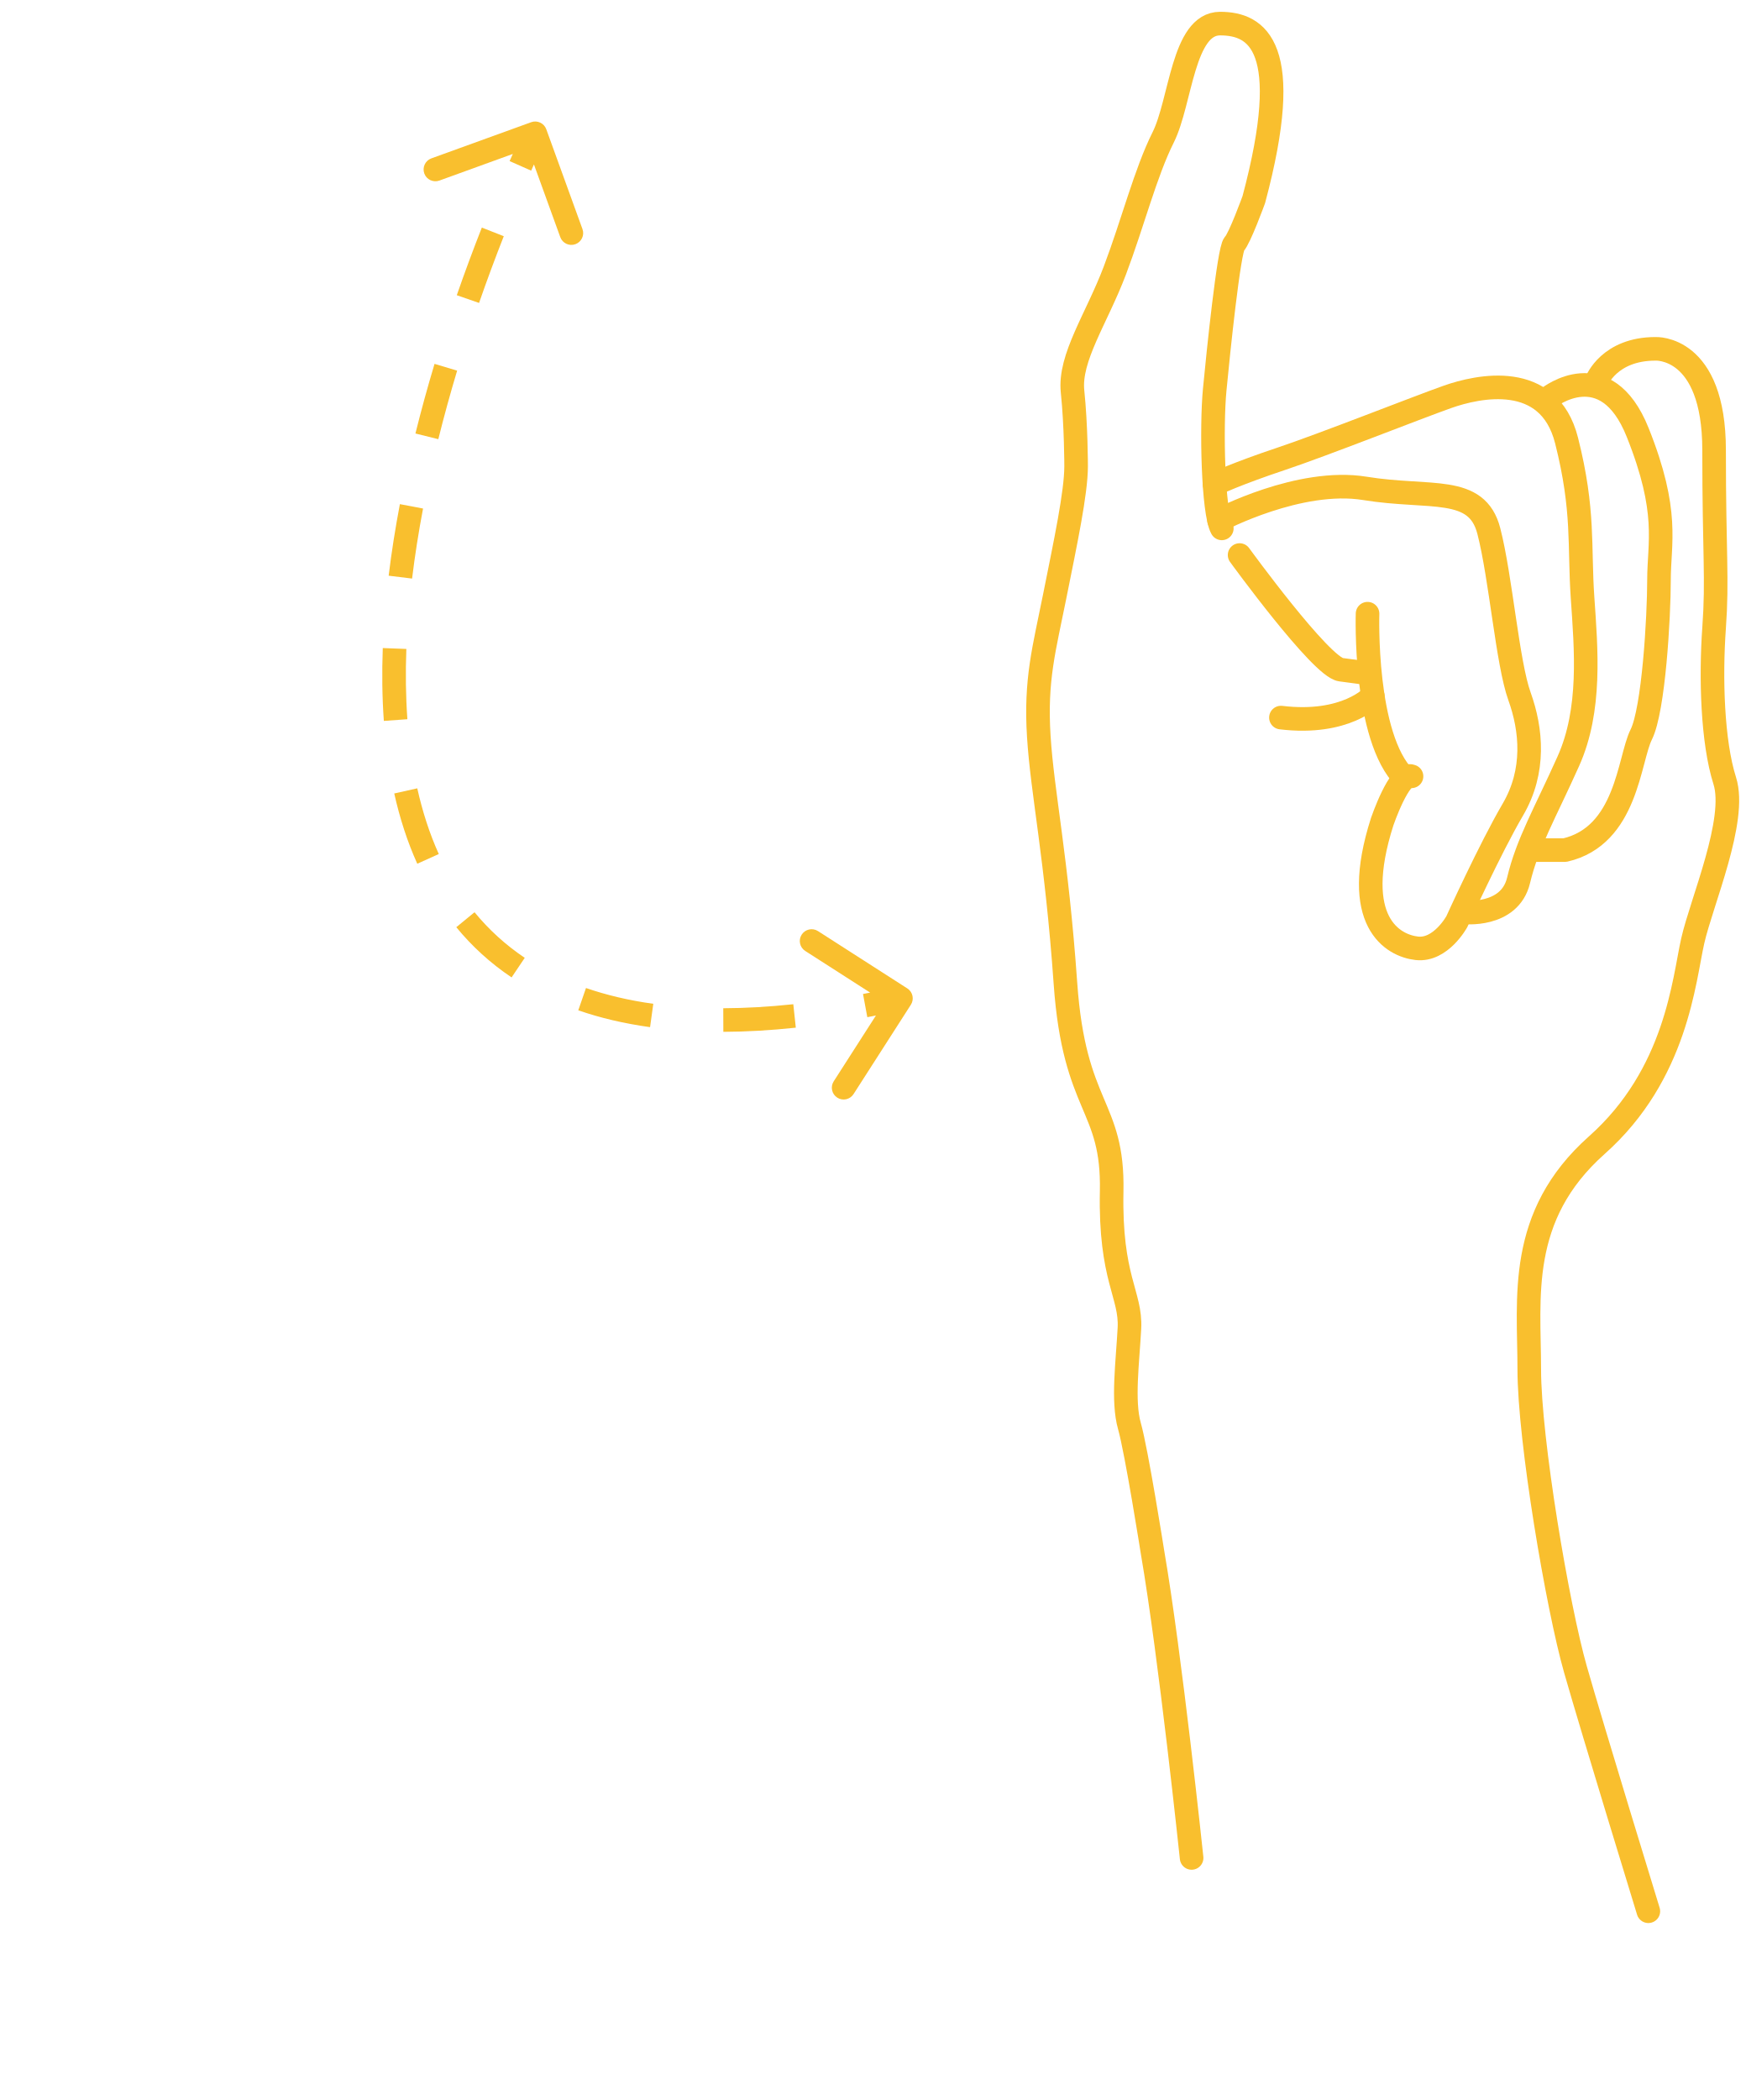
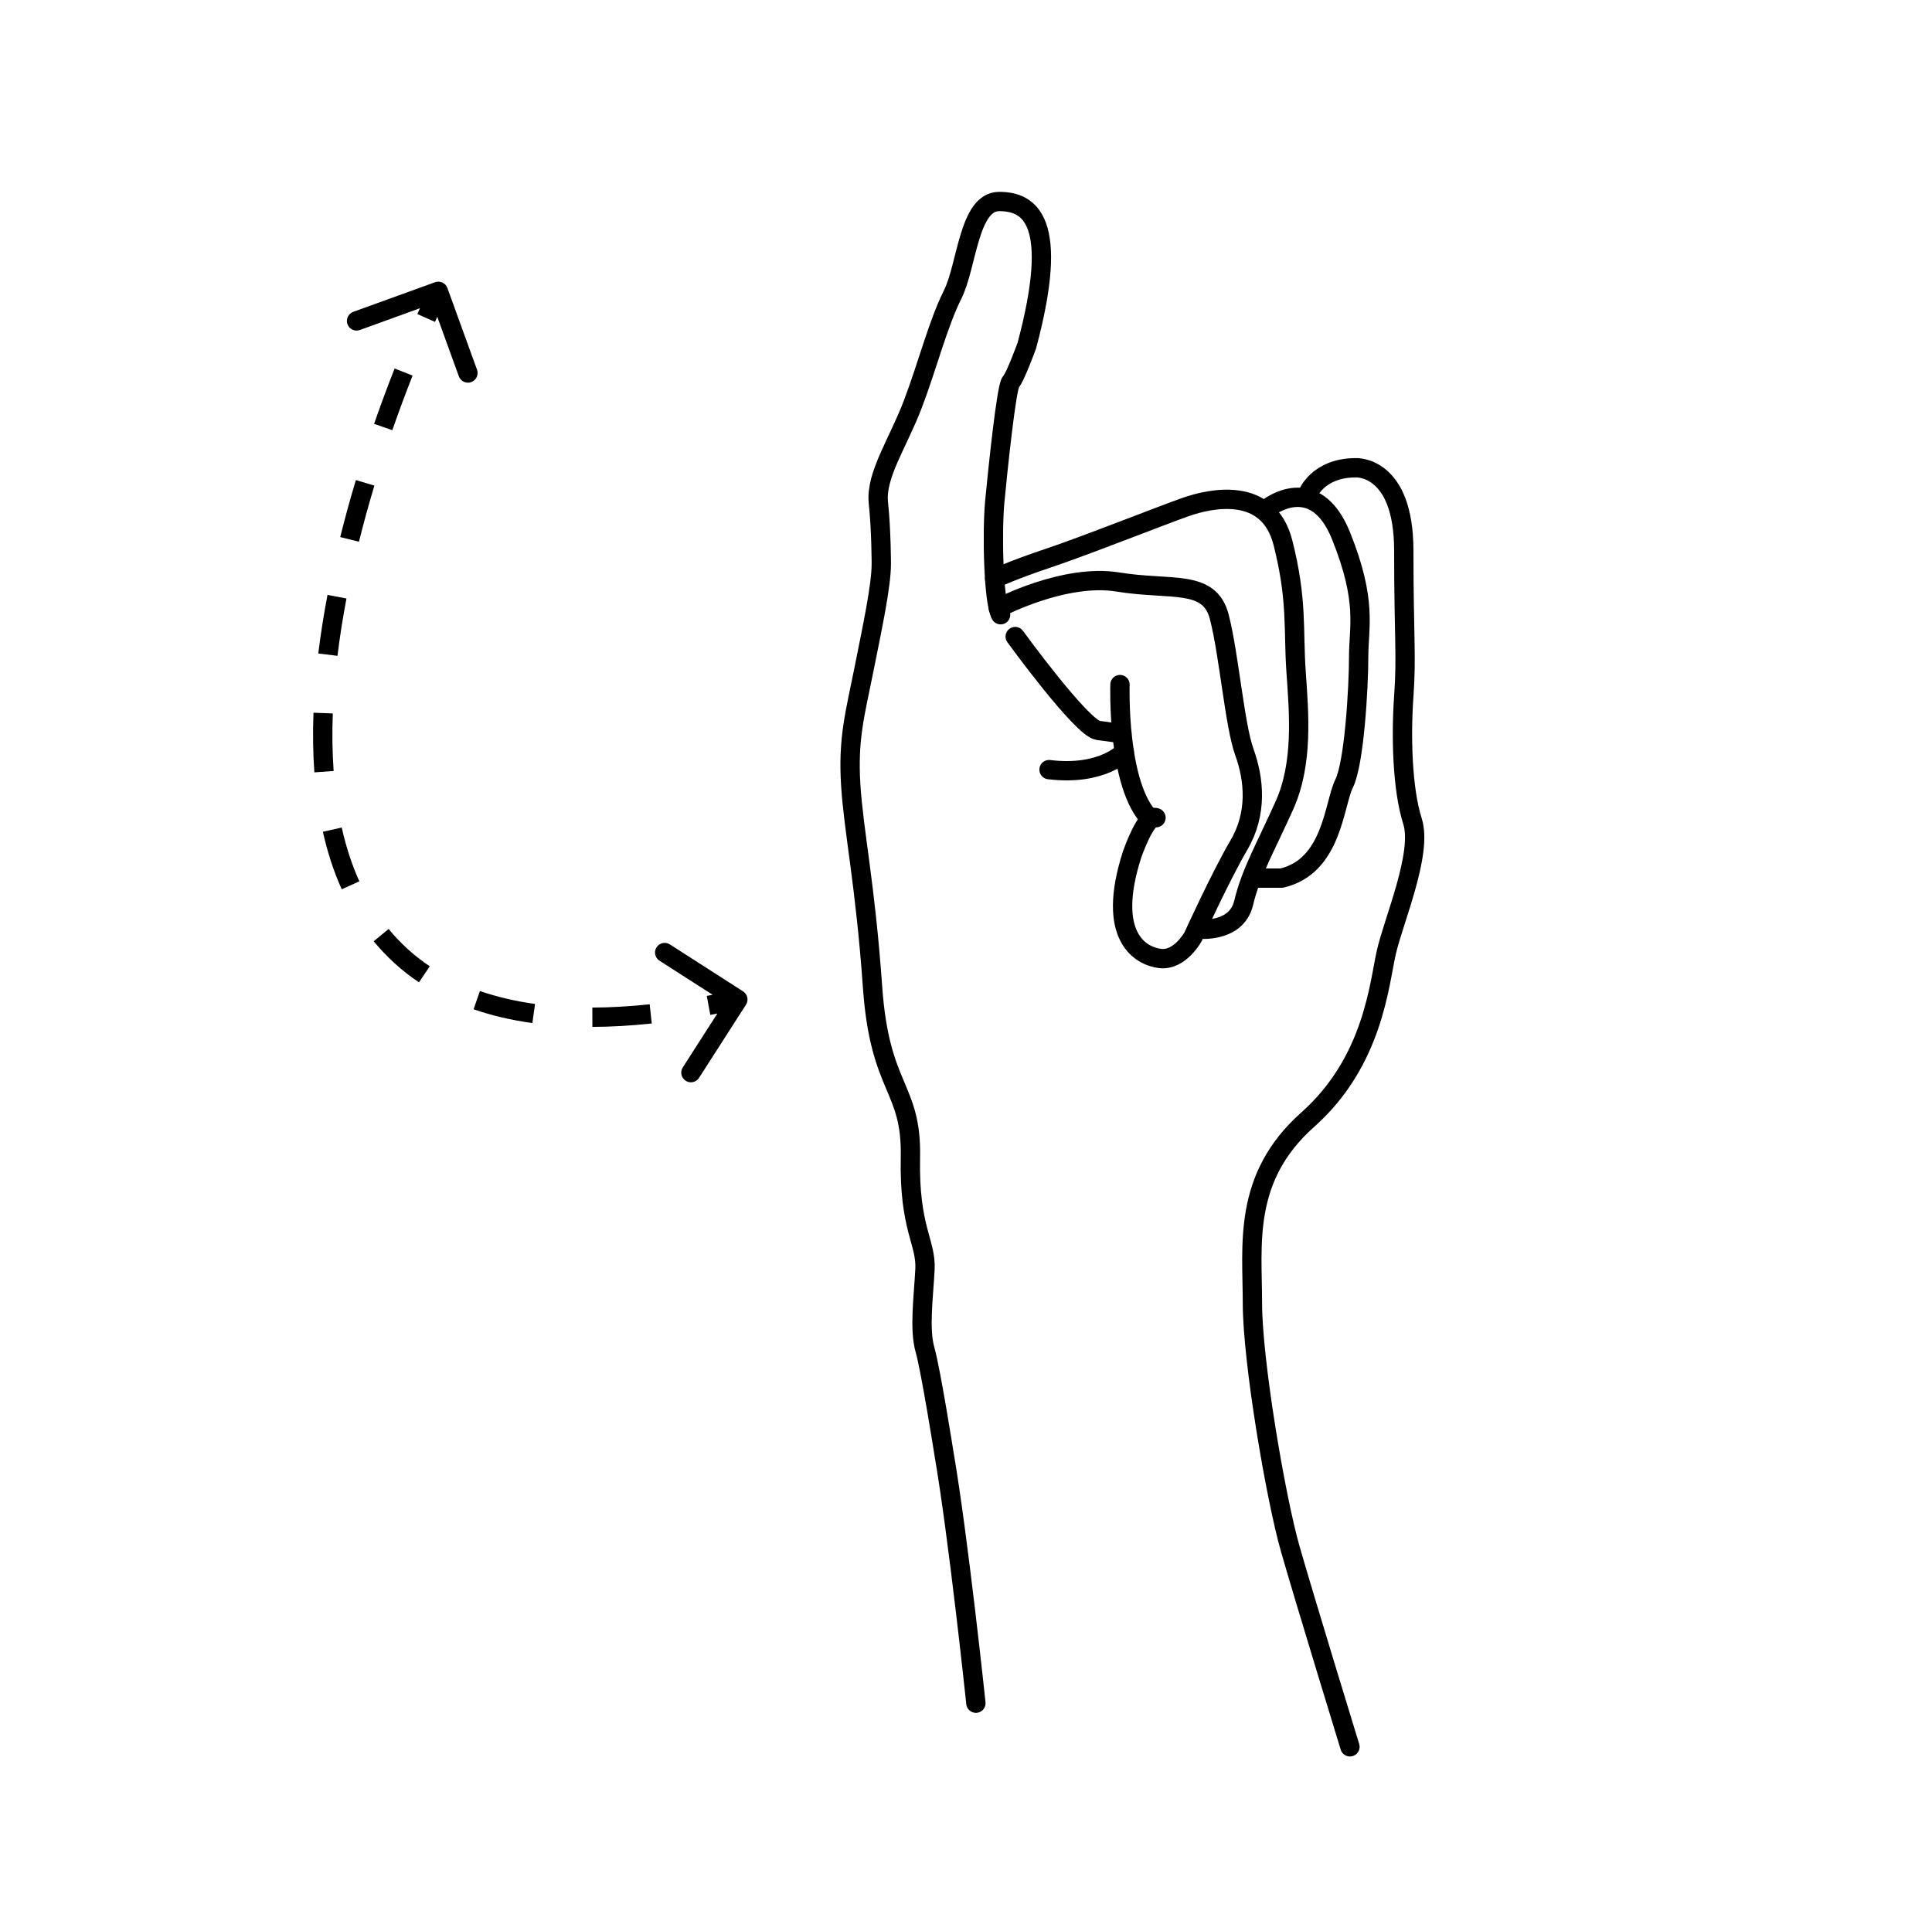
- <svg xmlns="http://www.w3.org/2000/svg" width="74" height="89" viewBox="0 0 74 89" fill="none">
-   <path d="M50.512 78.741C50.512 78.741 49.608 70.153 48.855 65.784C48.855 65.784 48.177 61.49 47.876 60.435C47.575 59.38 47.801 57.724 47.876 56.293C47.951 54.862 47.047 54.184 47.123 50.492C47.199 46.8 45.541 47.027 45.164 41.678C44.787 36.329 44.185 33.617 44.034 31.207C43.883 28.796 44.26 27.516 44.712 25.256C45.164 22.996 45.616 20.887 45.616 19.758C45.616 19.758 45.616 18.025 45.465 16.594C45.314 15.163 46.485 13.505 47.256 11.471C48.026 9.437 48.553 7.328 49.307 5.821C50.06 4.314 50.136 1 51.718 1C53.3 1 54.882 1.979 53.149 8.458C53.149 8.458 52.546 10.115 52.32 10.341C52.094 10.567 51.642 14.936 51.491 16.518C51.34 18.1 51.416 21.715 51.792 22.393" stroke="#F9BF2E" stroke-miterlimit="10" stroke-linecap="round" stroke-linejoin="round" />
-   <path d="M67.688 16.14C67.688 16.14 68.215 14.784 70.174 14.784C70.174 14.784 72.66 14.634 72.66 19.078C72.66 23.523 72.811 24.502 72.66 26.611C72.509 28.72 72.585 31.432 73.112 33.09C73.639 34.748 72.133 38.213 71.756 39.87C71.379 41.527 71.078 45.52 67.688 48.533C64.298 51.546 64.825 55.011 64.825 58.024C64.825 61.037 66.03 68.119 66.784 70.755C67.537 73.392 69.873 81 69.873 81" stroke="#F9BF2E" stroke-miterlimit="10" stroke-linecap="round" stroke-linejoin="round" />
-   <path d="M65.645 16.854C65.645 16.854 68.064 14.936 69.42 18.326C70.776 21.715 70.324 22.996 70.324 24.578C70.324 26.16 70.098 30.077 69.571 31.132C69.044 32.187 68.968 35.426 66.332 36.029H64.795" stroke="#F9BF2E" stroke-miterlimit="10" stroke-linecap="round" stroke-linejoin="round" />
-   <path d="M51.483 20.516C51.483 20.516 52.47 20.059 54.278 19.456C56.086 18.853 60.079 17.271 61.359 16.819C62.639 16.367 65.653 15.694 66.406 18.668C67.159 21.641 66.933 23.147 67.084 25.332C67.235 27.517 67.461 30.077 66.481 32.262C65.502 34.447 64.748 35.727 64.372 37.309C63.995 38.891 62.037 38.665 62.037 38.665" stroke="#F9BF2E" stroke-miterlimit="10" stroke-linecap="round" stroke-linejoin="round" />
-   <path d="M51.676 22.05C51.676 22.05 55.088 20.246 57.857 20.698C60.625 21.15 62.603 20.529 63.111 22.506C63.62 24.484 63.902 28.1 64.411 29.512C64.919 30.924 65.089 32.676 64.128 34.314C63.168 35.952 61.755 39.06 61.755 39.06C61.755 39.06 61.077 40.303 60.06 40.19C59.043 40.077 57.235 39.06 58.591 34.822C58.591 34.822 59.326 32.675 59.834 32.901" stroke="#F9BF2E" stroke-miterlimit="10" stroke-linecap="round" stroke-linejoin="round" />
-   <path d="M52.546 23.523C52.546 23.523 55.992 28.269 56.84 28.382C57.687 28.495 57.687 28.495 57.687 28.495" stroke="#F9BF2E" stroke-miterlimit="10" stroke-linecap="round" stroke-linejoin="round" />
-   <path d="M57.97 26.009C57.97 26.009 57.8 31.25 59.552 32.98" stroke="#F9BF2E" stroke-miterlimit="10" stroke-linecap="round" stroke-linejoin="round" />
-   <path d="M58.192 29.495C58.192 29.495 57.066 30.746 54.298 30.412" stroke="#F9BF2E" stroke-miterlimit="10" stroke-linecap="round" stroke-linejoin="round" />
+ <svg xmlns="http://www.w3.org/2000/svg" width="88" height="87" viewBox="0 0 100 80" fill="none">
+   <path d="M50.512 78.741C50.512 78.741 49.608 70.153 48.855 65.784C48.855 65.784 48.177 61.49 47.876 60.435C47.575 59.38 47.801 57.724 47.876 56.293C47.951 54.862 47.047 54.184 47.123 50.492C47.199 46.8 45.541 47.027 45.164 41.678C44.787 36.329 44.185 33.617 44.034 31.207C43.883 28.796 44.26 27.516 44.712 25.256C45.164 22.996 45.616 20.887 45.616 19.758C45.616 19.758 45.616 18.025 45.465 16.594C45.314 15.163 46.485 13.505 47.256 11.471C48.026 9.437 48.553 7.328 49.307 5.821C50.06 4.314 50.136 1 51.718 1C53.3 1 54.882 1.979 53.149 8.458C53.149 8.458 52.546 10.115 52.32 10.341C52.094 10.567 51.642 14.936 51.491 16.518C51.34 18.1 51.416 21.715 51.792 22.393" stroke="#000000" stroke-miterlimit="10" stroke-linecap="round" stroke-linejoin="round" />
+   <path d="M67.688 16.14C67.688 16.14 68.215 14.784 70.174 14.784C70.174 14.784 72.66 14.634 72.66 19.078C72.66 23.523 72.811 24.502 72.66 26.611C72.509 28.72 72.585 31.432 73.112 33.09C73.639 34.748 72.133 38.213 71.756 39.87C71.379 41.527 71.078 45.52 67.688 48.533C64.298 51.546 64.825 55.011 64.825 58.024C64.825 61.037 66.03 68.119 66.784 70.755C67.537 73.392 69.873 81 69.873 81" stroke="#000000" stroke-miterlimit="10" stroke-linecap="round" stroke-linejoin="round" />
+   <path d="M65.645 16.854C65.645 16.854 68.064 14.936 69.42 18.326C70.776 21.715 70.324 22.996 70.324 24.578C70.324 26.16 70.098 30.077 69.571 31.132C69.044 32.187 68.968 35.426 66.332 36.029H64.795" stroke="#000000" stroke-miterlimit="10" stroke-linecap="round" stroke-linejoin="round" />
+   <path d="M51.483 20.516C51.483 20.516 52.47 20.059 54.278 19.456C56.086 18.853 60.079 17.271 61.359 16.819C62.639 16.367 65.653 15.694 66.406 18.668C67.159 21.641 66.933 23.147 67.084 25.332C67.235 27.517 67.461 30.077 66.481 32.262C65.502 34.447 64.748 35.727 64.372 37.309C63.995 38.891 62.037 38.665 62.037 38.665" stroke="#000000" stroke-miterlimit="10" stroke-linecap="round" stroke-linejoin="round" />
+   <path d="M51.676 22.05C51.676 22.05 55.088 20.246 57.857 20.698C60.625 21.15 62.603 20.529 63.111 22.506C63.62 24.484 63.902 28.1 64.411 29.512C64.919 30.924 65.089 32.676 64.128 34.314C63.168 35.952 61.755 39.06 61.755 39.06C61.755 39.06 61.077 40.303 60.06 40.19C59.043 40.077 57.235 39.06 58.591 34.822C58.591 34.822 59.326 32.675 59.834 32.901" stroke="#000000" stroke-miterlimit="10" stroke-linecap="round" stroke-linejoin="round" />
+   <path d="M52.546 23.523C52.546 23.523 55.992 28.269 56.84 28.382C57.687 28.495 57.687 28.495 57.687 28.495" stroke="#000000" stroke-miterlimit="10" stroke-linecap="round" stroke-linejoin="round" />
+   <path d="M57.97 26.009C57.97 26.009 57.8 31.25 59.552 32.98" stroke="#000000" stroke-miterlimit="10" stroke-linecap="round" stroke-linejoin="round" />
+   <path d="M58.192 29.495C58.192 29.495 57.066 30.746 54.298 30.412" stroke="#000000" stroke-miterlimit="10" stroke-linecap="round" stroke-linejoin="round" />
  <path d="M27.832 47.562H33.691V67.25C33.691 69.06 33.288 70.662 32.48 72.055C31.686 73.435 30.56 74.503 29.102 75.258C27.643 76.013 25.996 76.391 24.16 76.391C21.152 76.391 18.809 75.629 17.129 74.106C15.449 72.569 14.609 70.401 14.609 67.602H20.508C20.508 68.995 20.801 70.023 21.387 70.688C21.973 71.352 22.897 71.684 24.16 71.684C25.28 71.684 26.172 71.299 26.836 70.531C27.5 69.763 27.832 68.669 27.832 67.25V47.562Z" fill="url(#paint0_diamond)" />
-   <path d="M23.157 5.478C23.063 5.219 22.776 5.085 22.517 5.179L18.286 6.712C18.026 6.806 17.892 7.093 17.986 7.353C18.08 7.612 18.367 7.746 18.627 7.652L22.387 6.289L23.75 10.05C23.844 10.309 24.131 10.444 24.391 10.349C24.65 10.255 24.785 9.969 24.691 9.709L23.157 5.478ZM38.612 42.581C38.761 42.349 38.693 42.039 38.461 41.89L34.673 39.46C34.441 39.311 34.132 39.379 33.983 39.611C33.833 39.843 33.901 40.153 34.133 40.302L37.5 42.462L35.34 45.829C35.191 46.061 35.259 46.37 35.491 46.519C35.723 46.669 36.033 46.601 36.182 46.368L38.612 42.581ZM22.234 5.437C22.023 5.889 21.811 6.353 21.602 6.827L22.516 7.232C22.723 6.763 22.931 6.306 23.14 5.861L22.234 5.437ZM20.425 9.645C20.059 10.575 19.703 11.533 19.363 12.511L20.307 12.839C20.642 11.874 20.994 10.929 21.355 10.011L20.425 9.645ZM18.42 15.421C18.127 16.395 17.856 17.382 17.61 18.372L18.58 18.613C18.822 17.639 19.09 16.669 19.378 15.708L18.42 15.421ZM16.951 21.366C16.758 22.382 16.597 23.395 16.475 24.399L17.468 24.52C17.587 23.54 17.744 22.549 17.933 21.552L16.951 21.366ZM16.226 27.465C16.187 28.517 16.199 29.55 16.271 30.553L17.269 30.481C17.2 29.518 17.187 28.523 17.225 27.503L16.226 27.465ZM16.712 33.628C16.946 34.675 17.267 35.673 17.688 36.606L18.6 36.195C18.21 35.332 17.909 34.399 17.688 33.41L16.712 33.628ZM19.342 39.296C20.003 40.101 20.781 40.816 21.686 41.424L22.244 40.594C21.421 40.041 20.715 39.392 20.115 38.661L19.342 39.296ZM24.513 42.818C25.439 43.139 26.452 43.379 27.556 43.532L27.693 42.542C26.648 42.397 25.7 42.17 24.84 41.873L24.513 42.818ZM30.662 43.73C31.629 43.727 32.652 43.669 33.734 43.554L33.628 42.56C32.577 42.672 31.588 42.727 30.659 42.73L30.662 43.73ZM36.765 43.109C37.265 43.017 37.776 42.913 38.298 42.8L38.084 41.822C37.572 41.934 37.072 42.035 36.583 42.126L36.765 43.109Z" fill="#F9BF2E" />
+   <path d="M23.157 5.478C23.063 5.219 22.776 5.085 22.517 5.179L18.286 6.712C18.026 6.806 17.892 7.093 17.986 7.353C18.08 7.612 18.367 7.746 18.627 7.652L22.387 6.289L23.75 10.05C23.844 10.309 24.131 10.444 24.391 10.349C24.65 10.255 24.785 9.969 24.691 9.709L23.157 5.478ZM38.612 42.581C38.761 42.349 38.693 42.039 38.461 41.89L34.673 39.46C34.441 39.311 34.132 39.379 33.983 39.611C33.833 39.843 33.901 40.153 34.133 40.302L37.5 42.462L35.34 45.829C35.191 46.061 35.259 46.37 35.491 46.519C35.723 46.669 36.033 46.601 36.182 46.368L38.612 42.581ZM22.234 5.437C22.023 5.889 21.811 6.353 21.602 6.827L22.516 7.232C22.723 6.763 22.931 6.306 23.14 5.861L22.234 5.437ZM20.425 9.645C20.059 10.575 19.703 11.533 19.363 12.511L20.307 12.839C20.642 11.874 20.994 10.929 21.355 10.011L20.425 9.645ZM18.42 15.421C18.127 16.395 17.856 17.382 17.61 18.372L18.58 18.613C18.822 17.639 19.09 16.669 19.378 15.708L18.42 15.421ZM16.951 21.366C16.758 22.382 16.597 23.395 16.475 24.399L17.468 24.52C17.587 23.54 17.744 22.549 17.933 21.552L16.951 21.366ZM16.226 27.465C16.187 28.517 16.199 29.55 16.271 30.553L17.269 30.481C17.2 29.518 17.187 28.523 17.225 27.503L16.226 27.465ZM16.712 33.628C16.946 34.675 17.267 35.673 17.688 36.606L18.6 36.195C18.21 35.332 17.909 34.399 17.688 33.41L16.712 33.628ZM19.342 39.296C20.003 40.101 20.781 40.816 21.686 41.424L22.244 40.594C21.421 40.041 20.715 39.392 20.115 38.661L19.342 39.296ZM24.513 42.818C25.439 43.139 26.452 43.379 27.556 43.532L27.693 42.542C26.648 42.397 25.7 42.17 24.84 41.873L24.513 42.818ZM30.662 43.73C31.629 43.727 32.652 43.669 33.734 43.554L33.628 42.56C32.577 42.672 31.588 42.727 30.659 42.73L30.662 43.73ZM36.765 43.109C37.265 43.017 37.776 42.913 38.298 42.8L38.084 41.822C37.572 41.934 37.072 42.035 36.583 42.126L36.765 43.109Z" fill="#000000" />
</svg>
